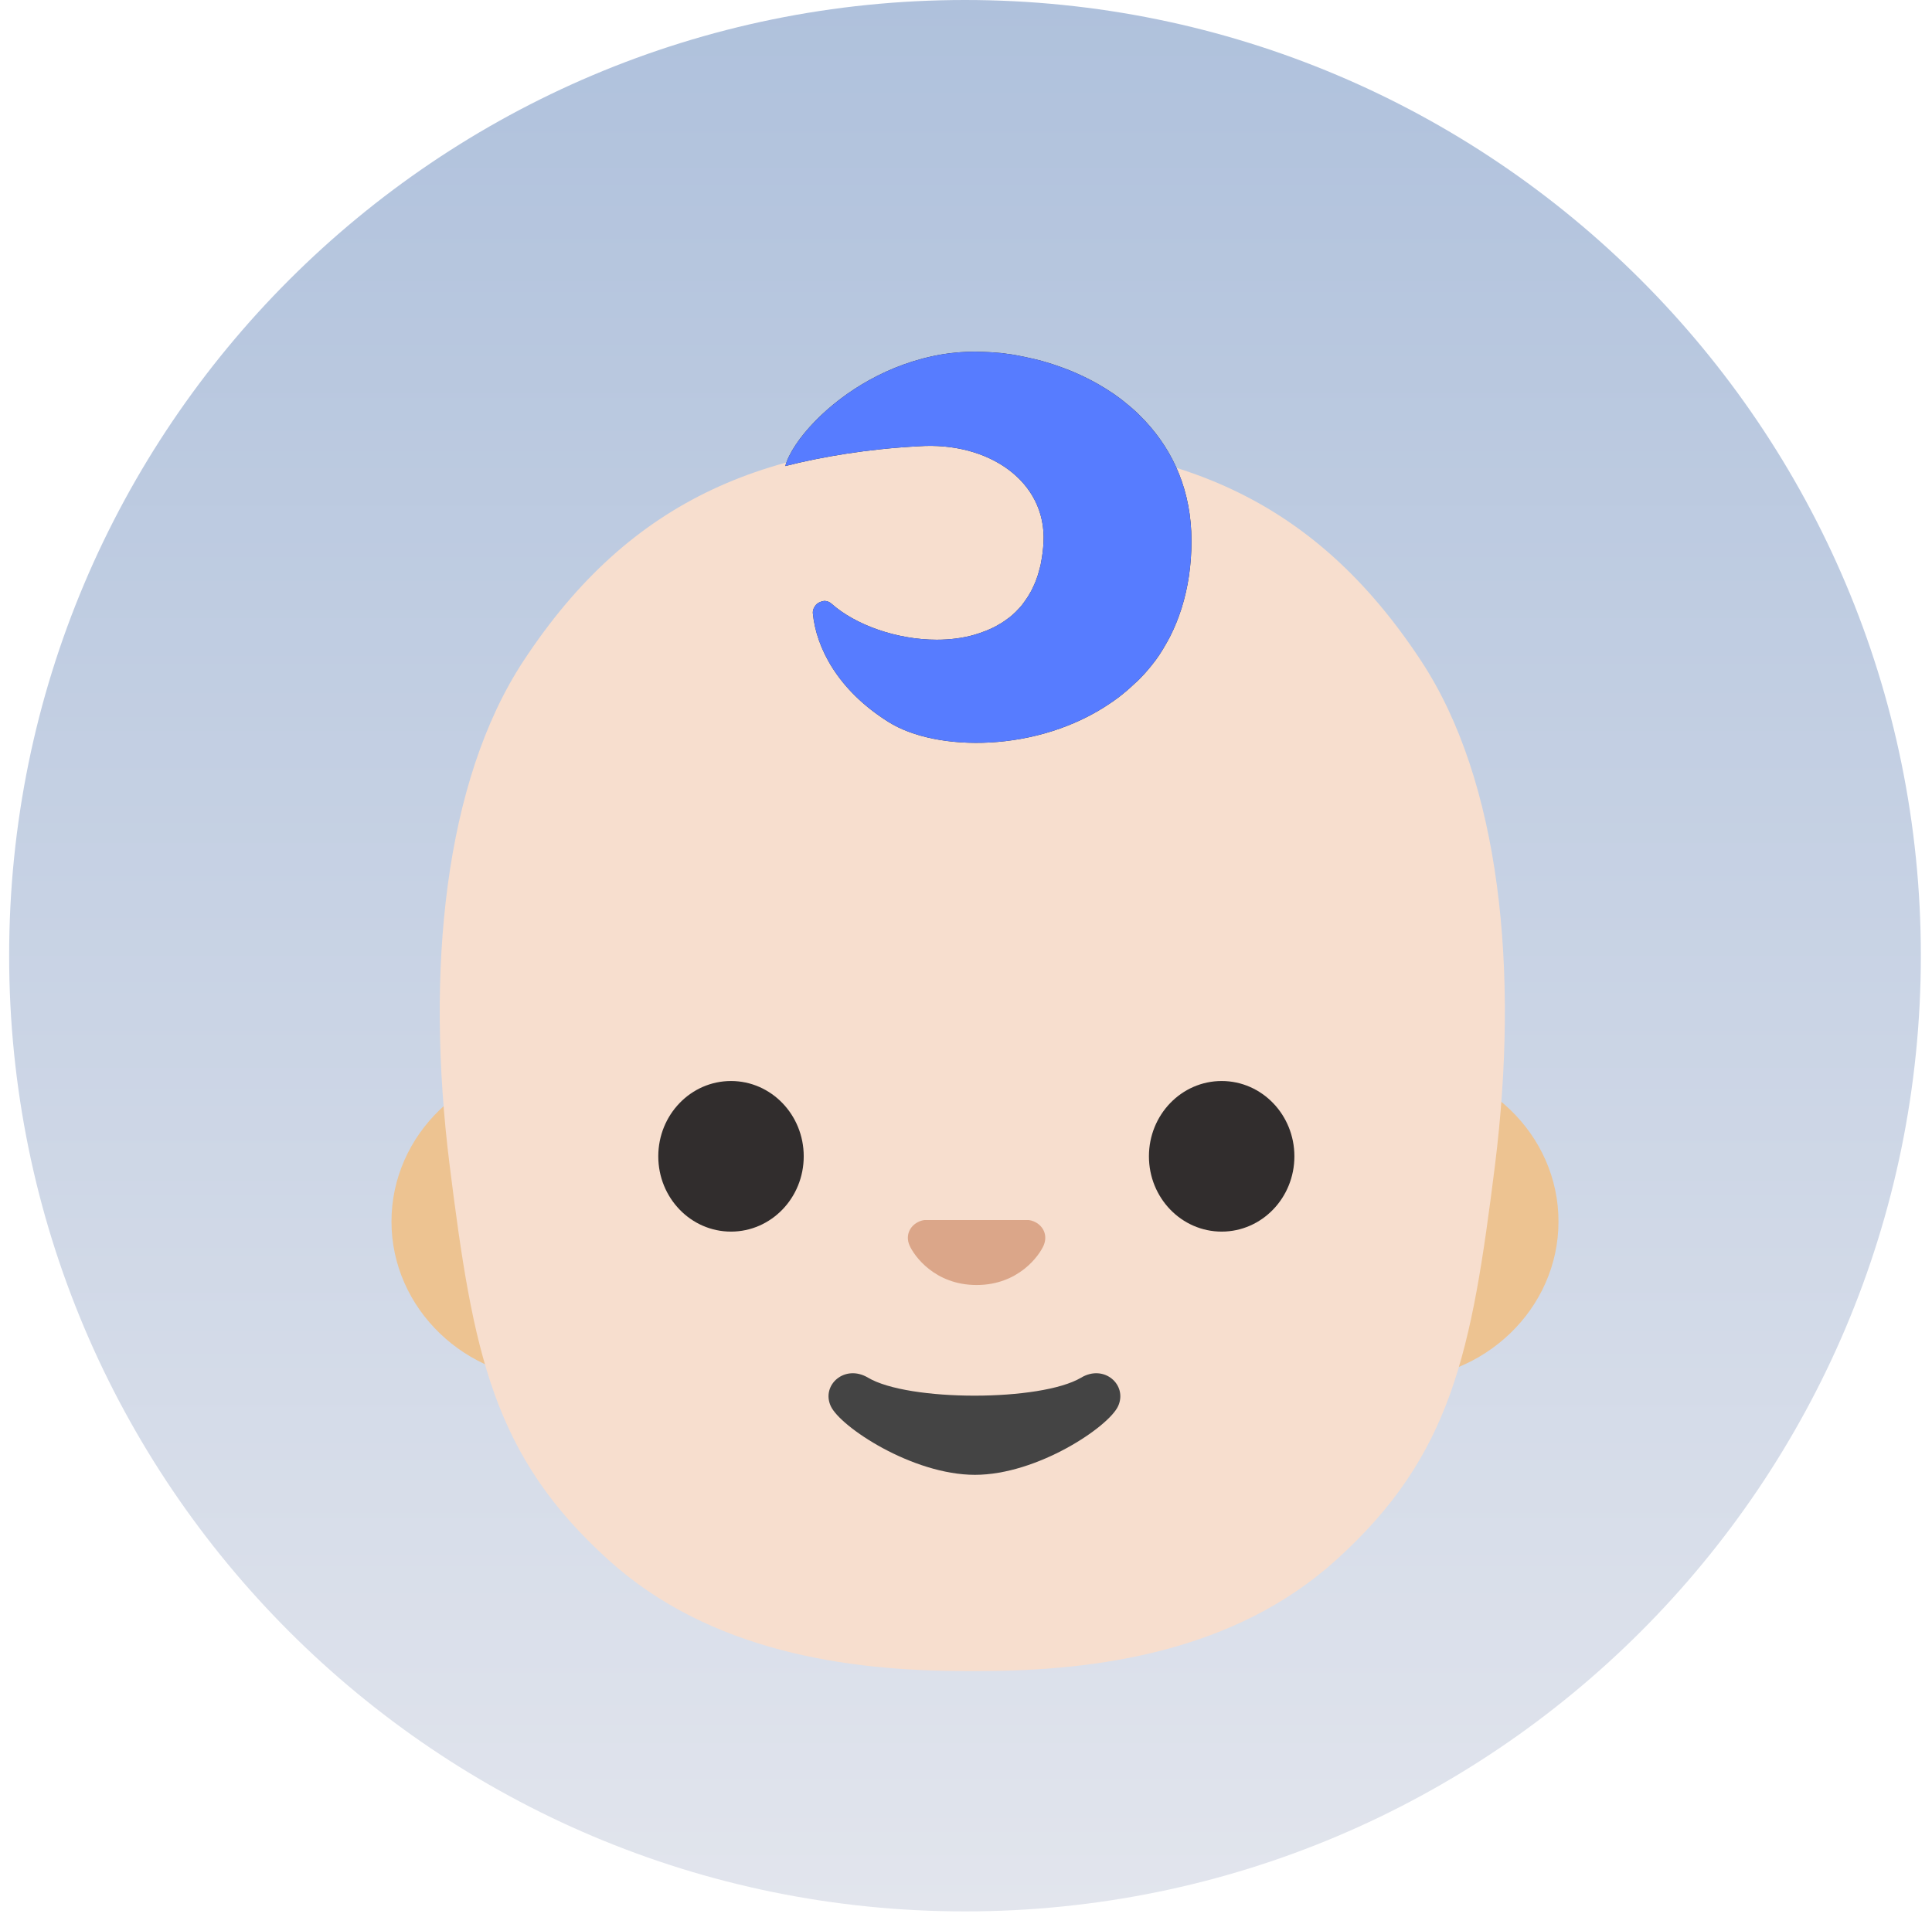
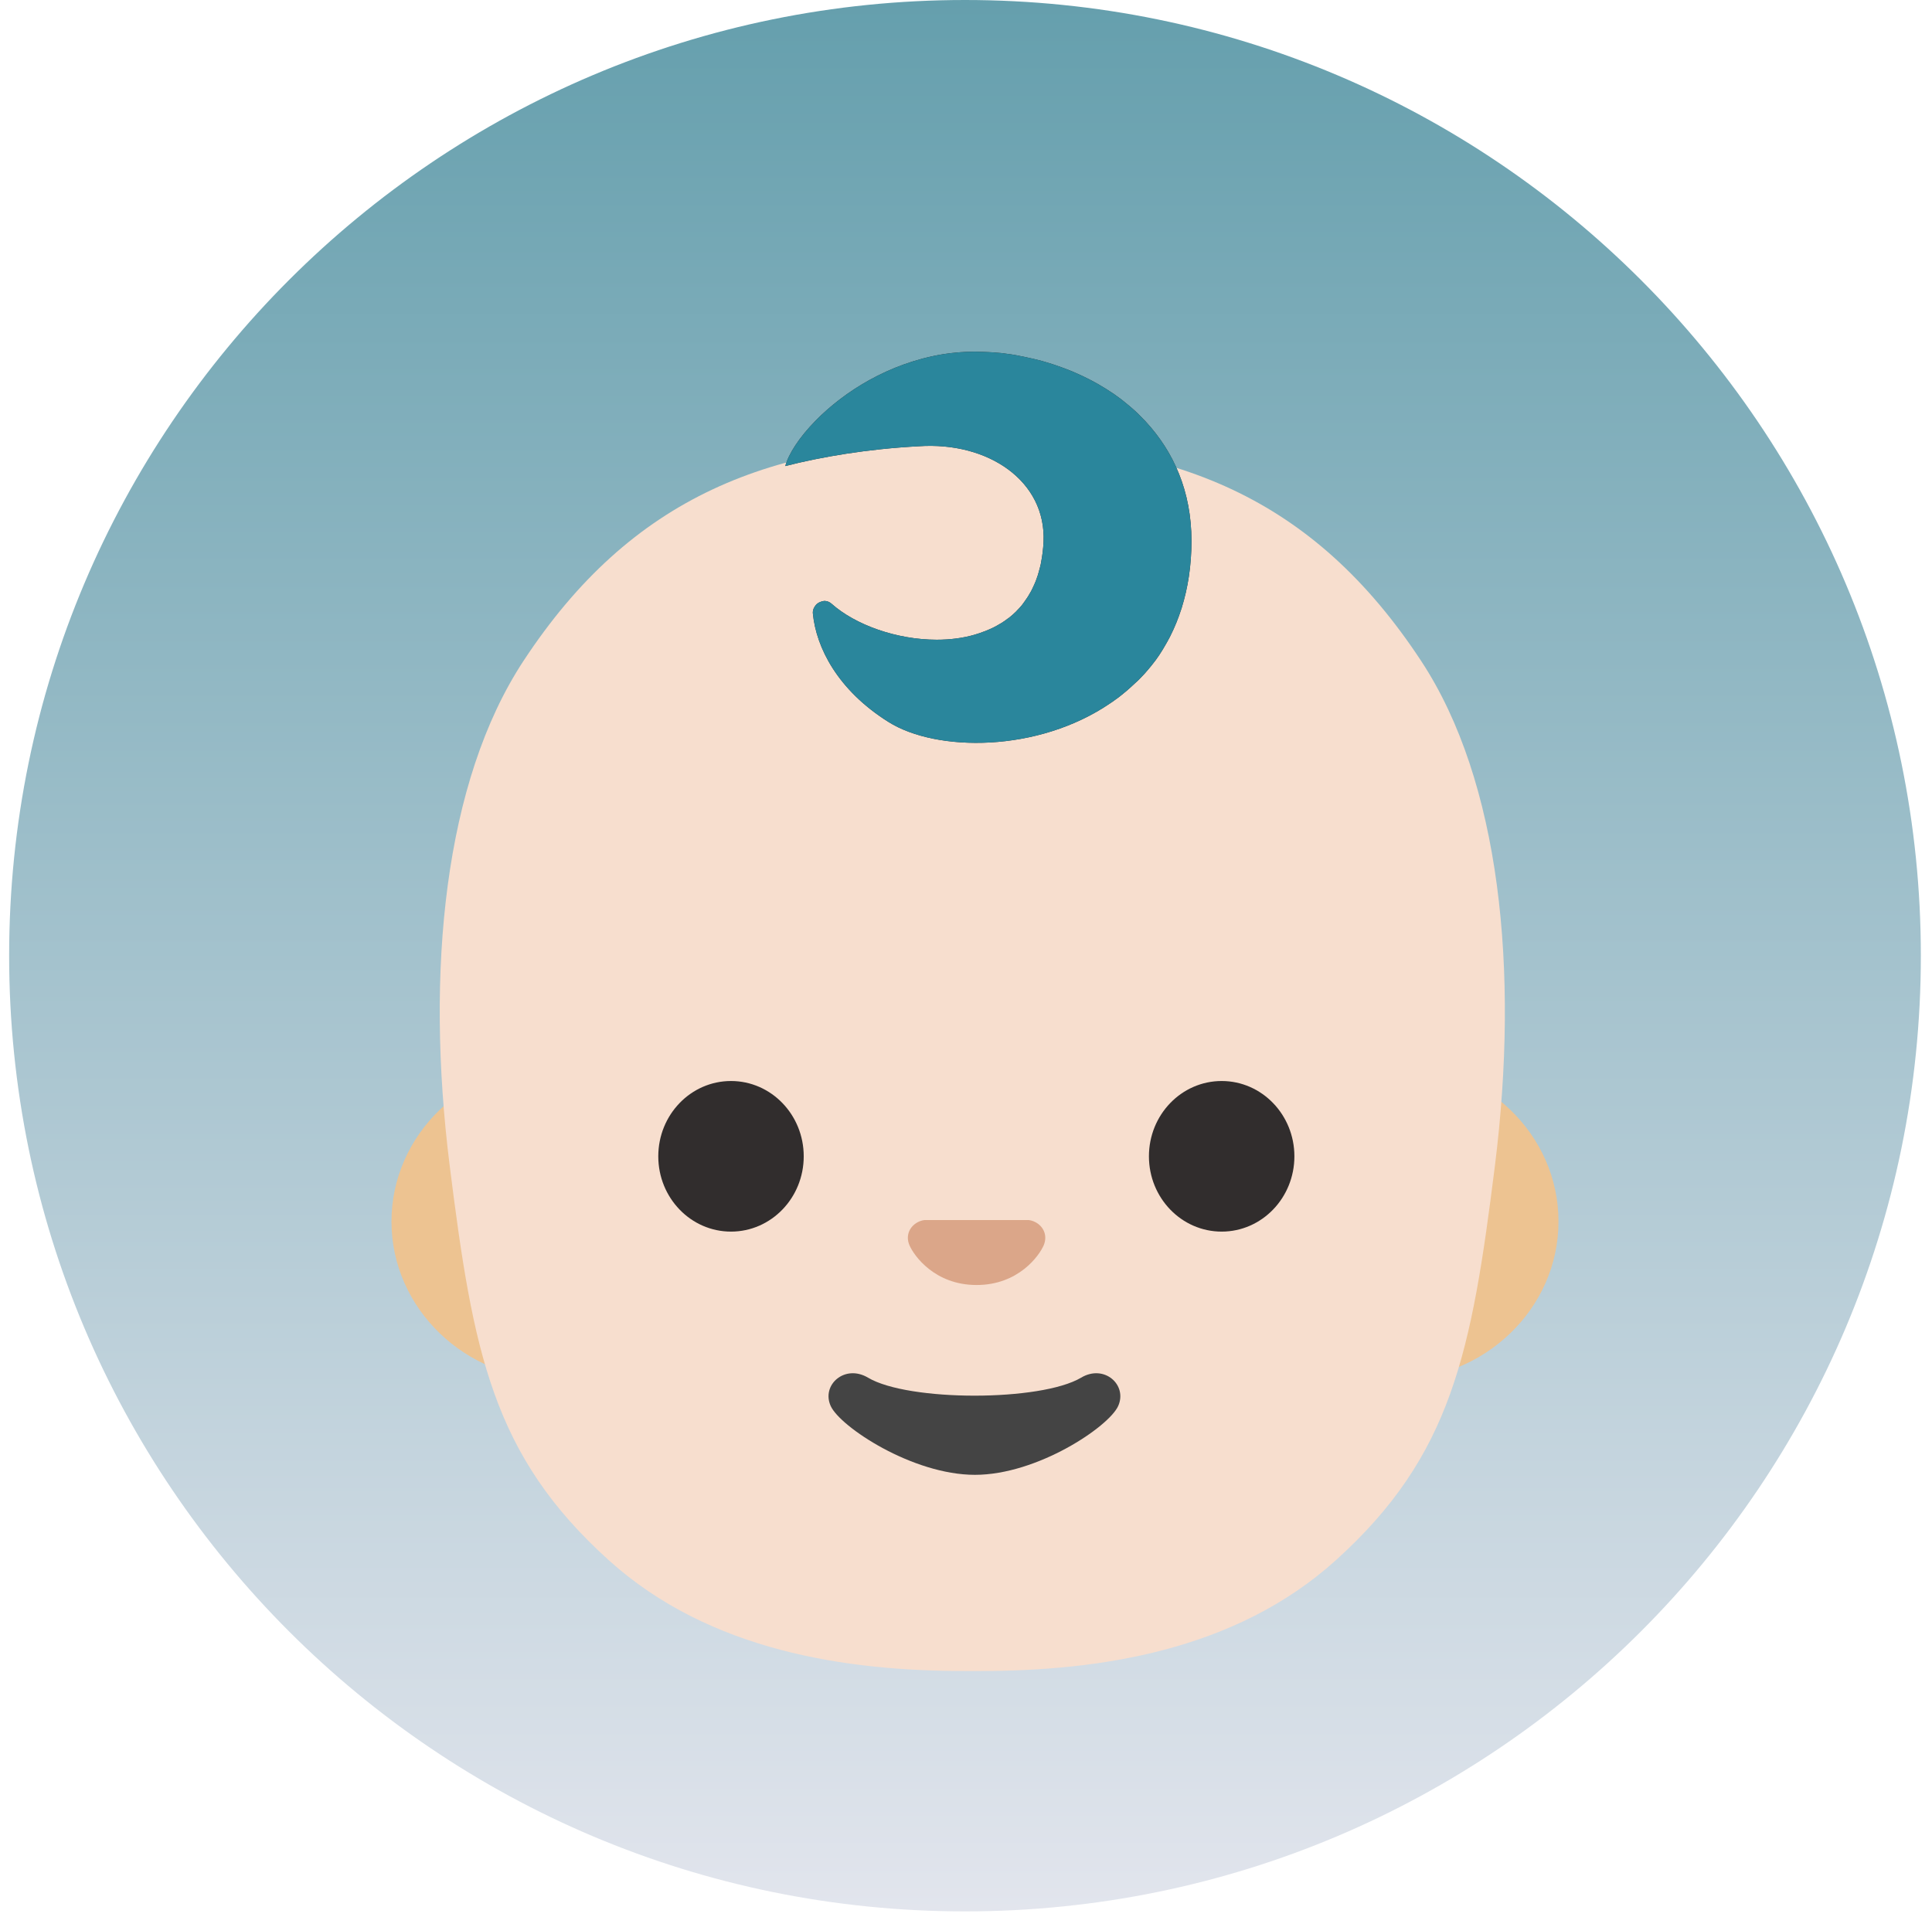
<svg xmlns="http://www.w3.org/2000/svg" width="127" height="126" viewBox="0 0 127 126" fill="none">
  <circle cx="63.434" cy="62.833" r="62.833" fill="url(#paint0_linear_4741_2342)" />
  <path d="M91.646 69.91H36.535C30.596 69.91 25.734 74.588 25.734 80.313C25.734 86.03 30.596 90.715 36.535 90.715H91.646C97.585 90.715 102.447 86.038 102.447 80.313C102.454 74.588 97.592 69.91 91.646 69.91Z" fill="#EDC391" />
  <path d="M93.425 43.463C86.335 32.677 77.195 28.988 63.915 28.988C50.635 28.988 41.494 32.67 34.404 43.463C29.211 51.372 27.956 63.803 29.557 76.611C31.099 88.924 32.376 95.682 40.019 102.58C46.659 108.57 55.674 109.862 63.406 109.862H64.424C72.156 109.862 81.178 108.57 87.811 102.58C95.454 95.682 96.73 88.924 98.272 76.611C99.873 63.803 98.619 51.364 93.425 43.463Z" fill="#F7DECE" />
  <path d="M74.905 44.642C75.008 44.531 75.111 44.428 75.215 44.317C75.288 44.236 75.362 44.147 75.436 44.066C75.606 43.867 75.768 43.668 75.923 43.461L75.989 43.373C76.137 43.173 76.27 42.967 76.403 42.753C76.439 42.694 76.476 42.627 76.513 42.568C76.638 42.355 76.764 42.141 76.882 41.912C76.904 41.875 76.919 41.845 76.934 41.809C77.214 41.255 77.457 40.658 77.657 40.031L77.679 39.964C78.085 38.658 78.321 37.205 78.321 35.567C78.321 32.291 77.14 29.702 75.34 27.747C75.318 27.725 75.303 27.71 75.288 27.688C75.148 27.54 75.001 27.393 74.853 27.245L74.765 27.157C74.593 26.993 74.416 26.836 74.233 26.684C74.086 26.559 73.938 26.441 73.791 26.323C73.754 26.294 73.717 26.271 73.688 26.242L73.201 25.888C73.171 25.873 73.149 25.851 73.119 25.836C72.529 25.438 71.917 25.084 71.282 24.781C71.26 24.766 71.231 24.759 71.209 24.744C71.024 24.656 70.84 24.575 70.655 24.493L70.486 24.42C70.323 24.353 70.161 24.287 69.999 24.228C69.94 24.206 69.873 24.183 69.814 24.161C69.659 24.102 69.504 24.051 69.357 23.999L69.158 23.933C69.003 23.881 68.855 23.837 68.7 23.793C68.634 23.77 68.567 23.756 68.494 23.733C68.339 23.689 68.184 23.652 68.029 23.615L67.837 23.571C67.667 23.534 67.498 23.497 67.335 23.46C67.284 23.453 67.232 23.438 67.18 23.431C66.745 23.335 66.31 23.269 65.875 23.217C65.816 23.21 65.757 23.21 65.698 23.202C65.543 23.188 65.395 23.173 65.24 23.165C65.152 23.158 65.07 23.158 64.982 23.151C64.856 23.143 64.739 23.136 64.62 23.136C64.525 23.136 64.429 23.128 64.325 23.128C64.259 23.128 64.192 23.121 64.133 23.121H64.06C63.742 23.121 63.425 23.136 63.115 23.158C63.056 23.165 62.997 23.165 62.938 23.173C62.621 23.202 62.311 23.232 62.016 23.283C58.394 23.874 55.465 25.777 53.635 27.636C52.536 28.75 51.835 29.849 51.621 30.639H51.629C53.974 30.041 57.007 29.517 60.386 29.34C64.96 29.023 68.781 31.628 68.597 35.626C68.575 36.106 68.516 36.556 68.435 36.976L68.412 37.102C68.376 37.264 68.331 37.426 68.287 37.581C68.265 37.655 68.243 37.729 68.228 37.795C68.184 37.928 68.139 38.061 68.088 38.194C68.058 38.275 68.022 38.356 67.985 38.437C67.933 38.555 67.881 38.666 67.83 38.769C67.785 38.858 67.741 38.939 67.689 39.02C67.638 39.116 67.579 39.212 67.52 39.3C67.461 39.389 67.394 39.477 67.335 39.566C67.284 39.639 67.232 39.713 67.173 39.787C67.077 39.905 66.974 40.016 66.871 40.119C66.841 40.149 66.812 40.185 66.782 40.215C66.642 40.355 66.494 40.481 66.339 40.606C66.31 40.628 66.273 40.65 66.243 40.672C66.118 40.77 65.987 40.861 65.853 40.945C65.808 40.968 65.771 40.997 65.727 41.019C65.594 41.1 65.462 41.174 65.329 41.24C65.284 41.263 65.248 41.285 65.203 41.3C65.063 41.366 64.915 41.432 64.761 41.491C64.731 41.506 64.694 41.521 64.657 41.528C64.488 41.595 64.318 41.654 64.141 41.705C64.126 41.713 64.111 41.713 64.097 41.72C63.3 41.956 62.444 42.059 61.574 42.059C58.947 42.059 56.225 41.086 54.661 39.691C54.531 39.574 54.363 39.508 54.188 39.507C54.152 39.507 54.115 39.522 54.085 39.529C54.056 39.536 54.019 39.536 53.989 39.551C53.945 39.566 53.901 39.581 53.856 39.603C53.783 39.639 53.724 39.684 53.665 39.736C53.65 39.75 53.643 39.765 53.628 39.78C53.576 39.839 53.532 39.913 53.495 39.986C53.488 40.001 53.488 40.008 53.48 40.023C53.443 40.119 53.421 40.23 53.436 40.348C53.657 42.576 55.059 45.365 58.394 47.46C61.566 49.459 68.243 49.481 72.994 46.228L73.127 46.139C73.267 46.036 73.415 45.933 73.555 45.829C73.614 45.785 73.68 45.733 73.739 45.682C73.946 45.52 74.145 45.35 74.337 45.173L74.624 44.907C74.728 44.826 74.816 44.73 74.905 44.642Z" fill="#312D2D" />
-   <path d="M74.905 44.642C75.008 44.531 75.111 44.428 75.215 44.317C75.288 44.236 75.362 44.147 75.436 44.066C75.606 43.867 75.768 43.668 75.923 43.461L75.989 43.373C76.137 43.173 76.27 42.967 76.403 42.753C76.439 42.694 76.476 42.627 76.513 42.568C76.638 42.355 76.764 42.141 76.882 41.912C76.904 41.875 76.919 41.845 76.934 41.809C77.214 41.255 77.457 40.658 77.657 40.031L77.679 39.964C78.085 38.658 78.321 37.205 78.321 35.567C78.321 32.291 77.14 29.702 75.34 27.747C75.318 27.725 75.303 27.71 75.288 27.688C75.148 27.54 75.001 27.393 74.853 27.245L74.765 27.157C74.593 26.993 74.416 26.836 74.233 26.684C74.086 26.559 73.938 26.441 73.791 26.323C73.754 26.294 73.717 26.271 73.688 26.242L73.201 25.888C73.171 25.873 73.149 25.851 73.119 25.836C72.529 25.438 71.917 25.084 71.282 24.781C71.26 24.766 71.231 24.759 71.209 24.744C71.024 24.656 70.84 24.575 70.655 24.493L70.486 24.42C70.323 24.353 70.161 24.287 69.999 24.228C69.94 24.206 69.873 24.183 69.814 24.161C69.659 24.102 69.504 24.051 69.357 23.999L69.158 23.933C69.003 23.881 68.855 23.837 68.7 23.793C68.634 23.77 68.567 23.756 68.494 23.733C68.339 23.689 68.184 23.652 68.029 23.615L67.837 23.571C67.667 23.534 67.498 23.497 67.335 23.46C67.284 23.453 67.232 23.438 67.18 23.431C66.745 23.335 66.31 23.269 65.875 23.217C65.816 23.21 65.757 23.21 65.698 23.202C65.543 23.188 65.395 23.173 65.24 23.165C65.152 23.158 65.07 23.158 64.982 23.151C64.856 23.143 64.739 23.136 64.62 23.136C64.525 23.136 64.429 23.128 64.325 23.128C64.259 23.128 64.192 23.121 64.133 23.121H64.06C63.742 23.121 63.425 23.136 63.115 23.158C63.056 23.165 62.997 23.165 62.938 23.173C62.621 23.202 62.311 23.232 62.016 23.283C58.394 23.874 55.465 25.777 53.635 27.636C52.536 28.75 51.835 29.849 51.621 30.639H51.629C53.974 30.041 57.007 29.517 60.386 29.34C64.96 29.023 68.781 31.628 68.597 35.626C68.575 36.106 68.516 36.556 68.435 36.976L68.412 37.102C68.376 37.264 68.331 37.426 68.287 37.581C68.265 37.655 68.243 37.729 68.228 37.795C68.184 37.928 68.139 38.061 68.088 38.194C68.058 38.275 68.022 38.356 67.985 38.437C67.933 38.555 67.881 38.666 67.83 38.769C67.785 38.858 67.741 38.939 67.689 39.02C67.638 39.116 67.579 39.212 67.52 39.3C67.461 39.389 67.394 39.477 67.335 39.566C67.284 39.639 67.232 39.713 67.173 39.787C67.077 39.905 66.974 40.016 66.871 40.119C66.841 40.149 66.812 40.185 66.782 40.215C66.642 40.355 66.494 40.481 66.339 40.606C66.31 40.628 66.273 40.65 66.243 40.672C66.118 40.77 65.987 40.861 65.853 40.945C65.808 40.968 65.771 40.997 65.727 41.019C65.594 41.1 65.462 41.174 65.329 41.24C65.284 41.263 65.248 41.285 65.203 41.3C65.063 41.366 64.915 41.432 64.761 41.491C64.731 41.506 64.694 41.521 64.657 41.528C64.488 41.595 64.318 41.654 64.141 41.705C64.126 41.713 64.111 41.713 64.097 41.72C63.3 41.956 62.444 42.059 61.574 42.059C58.947 42.059 56.225 41.086 54.661 39.691C54.531 39.574 54.363 39.508 54.188 39.507C54.152 39.507 54.115 39.522 54.085 39.529C54.056 39.536 54.019 39.536 53.989 39.551C53.945 39.566 53.901 39.581 53.856 39.603C53.783 39.639 53.724 39.684 53.665 39.736C53.65 39.75 53.643 39.765 53.628 39.78C53.576 39.839 53.532 39.913 53.495 39.986C53.488 40.001 53.488 40.008 53.48 40.023C53.443 40.119 53.421 40.23 53.436 40.348C53.657 42.576 55.059 45.365 58.394 47.46C61.566 49.459 68.243 49.481 72.994 46.228L73.127 46.139C73.267 46.036 73.415 45.933 73.555 45.829C73.614 45.785 73.68 45.733 73.739 45.682C73.946 45.52 74.145 45.35 74.337 45.173L74.624 44.907C74.728 44.826 74.816 44.73 74.905 44.642Z" fill="#577CFF" />
+   <path d="M74.905 44.642C75.008 44.531 75.111 44.428 75.215 44.317C75.288 44.236 75.362 44.147 75.436 44.066C75.606 43.867 75.768 43.668 75.923 43.461L75.989 43.373C76.137 43.173 76.27 42.967 76.403 42.753C76.439 42.694 76.476 42.627 76.513 42.568C76.638 42.355 76.764 42.141 76.882 41.912C76.904 41.875 76.919 41.845 76.934 41.809C77.214 41.255 77.457 40.658 77.657 40.031L77.679 39.964C78.085 38.658 78.321 37.205 78.321 35.567C78.321 32.291 77.14 29.702 75.34 27.747C75.318 27.725 75.303 27.71 75.288 27.688C75.148 27.54 75.001 27.393 74.853 27.245L74.765 27.157C74.593 26.993 74.416 26.836 74.233 26.684C74.086 26.559 73.938 26.441 73.791 26.323C73.754 26.294 73.717 26.271 73.688 26.242L73.201 25.888C73.171 25.873 73.149 25.851 73.119 25.836C72.529 25.438 71.917 25.084 71.282 24.781C71.26 24.766 71.231 24.759 71.209 24.744C71.024 24.656 70.84 24.575 70.655 24.493L70.486 24.42C70.323 24.353 70.161 24.287 69.999 24.228C69.94 24.206 69.873 24.183 69.814 24.161C69.659 24.102 69.504 24.051 69.357 23.999L69.158 23.933C69.003 23.881 68.855 23.837 68.7 23.793C68.634 23.77 68.567 23.756 68.494 23.733C68.339 23.689 68.184 23.652 68.029 23.615L67.837 23.571C67.667 23.534 67.498 23.497 67.335 23.46C67.284 23.453 67.232 23.438 67.18 23.431C66.745 23.335 66.31 23.269 65.875 23.217C65.816 23.21 65.757 23.21 65.698 23.202C65.543 23.188 65.395 23.173 65.24 23.165C65.152 23.158 65.07 23.158 64.982 23.151C64.856 23.143 64.739 23.136 64.62 23.136C64.525 23.136 64.429 23.128 64.325 23.128C64.259 23.128 64.192 23.121 64.133 23.121H64.06C63.742 23.121 63.425 23.136 63.115 23.158C63.056 23.165 62.997 23.165 62.938 23.173C62.621 23.202 62.311 23.232 62.016 23.283C58.394 23.874 55.465 25.777 53.635 27.636C52.536 28.75 51.835 29.849 51.621 30.639H51.629C53.974 30.041 57.007 29.517 60.386 29.34C64.96 29.023 68.781 31.628 68.597 35.626C68.575 36.106 68.516 36.556 68.435 36.976L68.412 37.102C68.376 37.264 68.331 37.426 68.287 37.581C68.265 37.655 68.243 37.729 68.228 37.795C68.184 37.928 68.139 38.061 68.088 38.194C68.058 38.275 68.022 38.356 67.985 38.437C67.933 38.555 67.881 38.666 67.83 38.769C67.785 38.858 67.741 38.939 67.689 39.02C67.638 39.116 67.579 39.212 67.52 39.3C67.461 39.389 67.394 39.477 67.335 39.566C67.284 39.639 67.232 39.713 67.173 39.787C67.077 39.905 66.974 40.016 66.871 40.119C66.841 40.149 66.812 40.185 66.782 40.215C66.642 40.355 66.494 40.481 66.339 40.606C66.31 40.628 66.273 40.65 66.243 40.672C66.118 40.77 65.987 40.861 65.853 40.945C65.808 40.968 65.771 40.997 65.727 41.019C65.594 41.1 65.462 41.174 65.329 41.24C65.284 41.263 65.248 41.285 65.203 41.3C65.063 41.366 64.915 41.432 64.761 41.491C64.731 41.506 64.694 41.521 64.657 41.528C64.488 41.595 64.318 41.654 64.141 41.705C64.126 41.713 64.111 41.713 64.097 41.72C63.3 41.956 62.444 42.059 61.574 42.059C58.947 42.059 56.225 41.086 54.661 39.691C54.531 39.574 54.363 39.508 54.188 39.507C54.152 39.507 54.115 39.522 54.085 39.529C54.056 39.536 54.019 39.536 53.989 39.551C53.945 39.566 53.901 39.581 53.856 39.603C53.783 39.639 53.724 39.684 53.665 39.736C53.65 39.75 53.643 39.765 53.628 39.78C53.576 39.839 53.532 39.913 53.495 39.986C53.488 40.001 53.488 40.008 53.48 40.023C53.443 40.119 53.421 40.23 53.436 40.348C53.657 42.576 55.059 45.365 58.394 47.46C61.566 49.459 68.243 49.481 72.994 46.228L73.127 46.139C73.267 46.036 73.415 45.933 73.555 45.829C73.614 45.785 73.68 45.733 73.739 45.682C73.946 45.52 74.145 45.35 74.337 45.173L74.624 44.907C74.728 44.826 74.816 44.73 74.905 44.642Z" fill="#2a869c" />
  <path d="M67.937 80.294C67.838 80.253 67.733 80.226 67.627 80.213H60.766C60.662 80.228 60.559 80.25 60.456 80.294C59.836 80.545 59.489 81.194 59.785 81.873C60.08 82.559 61.444 84.484 64.196 84.484C66.948 84.484 68.313 82.559 68.608 81.873C68.896 81.187 68.556 80.545 67.937 80.294Z" fill="#DBA689" />
  <path d="M48.052 80.973C50.693 80.973 52.833 78.757 52.833 76.023C52.833 73.289 50.693 71.072 48.052 71.072C45.412 71.072 43.272 73.289 43.272 76.023C43.272 78.757 45.412 80.973 48.052 80.973Z" fill="#312D2D" />
  <path d="M80.306 80.973C82.946 80.973 85.087 78.757 85.087 76.023C85.087 73.289 82.946 71.072 80.306 71.072C77.666 71.072 75.525 73.289 75.525 76.023C75.525 78.757 77.666 80.973 80.306 80.973Z" fill="#312D2D" />
  <path d="M71.068 90.575C68.412 92.154 59.706 92.154 57.058 90.575C55.531 89.668 53.974 91.055 54.608 92.442C55.228 93.807 59.979 96.964 64.088 96.964C68.191 96.964 72.883 93.807 73.502 92.442C74.129 91.055 72.588 89.668 71.068 90.575Z" fill="#444444" />
  <defs>
    <linearGradient id="paint0_linear_4741_2342" x1="63.434" y1="0" x2="63.434" y2="125.665" gradientUnits="userSpaceOnUse">
-       <stop stop-color="#AFC1DC" />
+       <stop stop-color="#659fad" />
      <stop offset="1" stop-color="#E2E5ED" />
    </linearGradient>
  </defs>
</svg>
